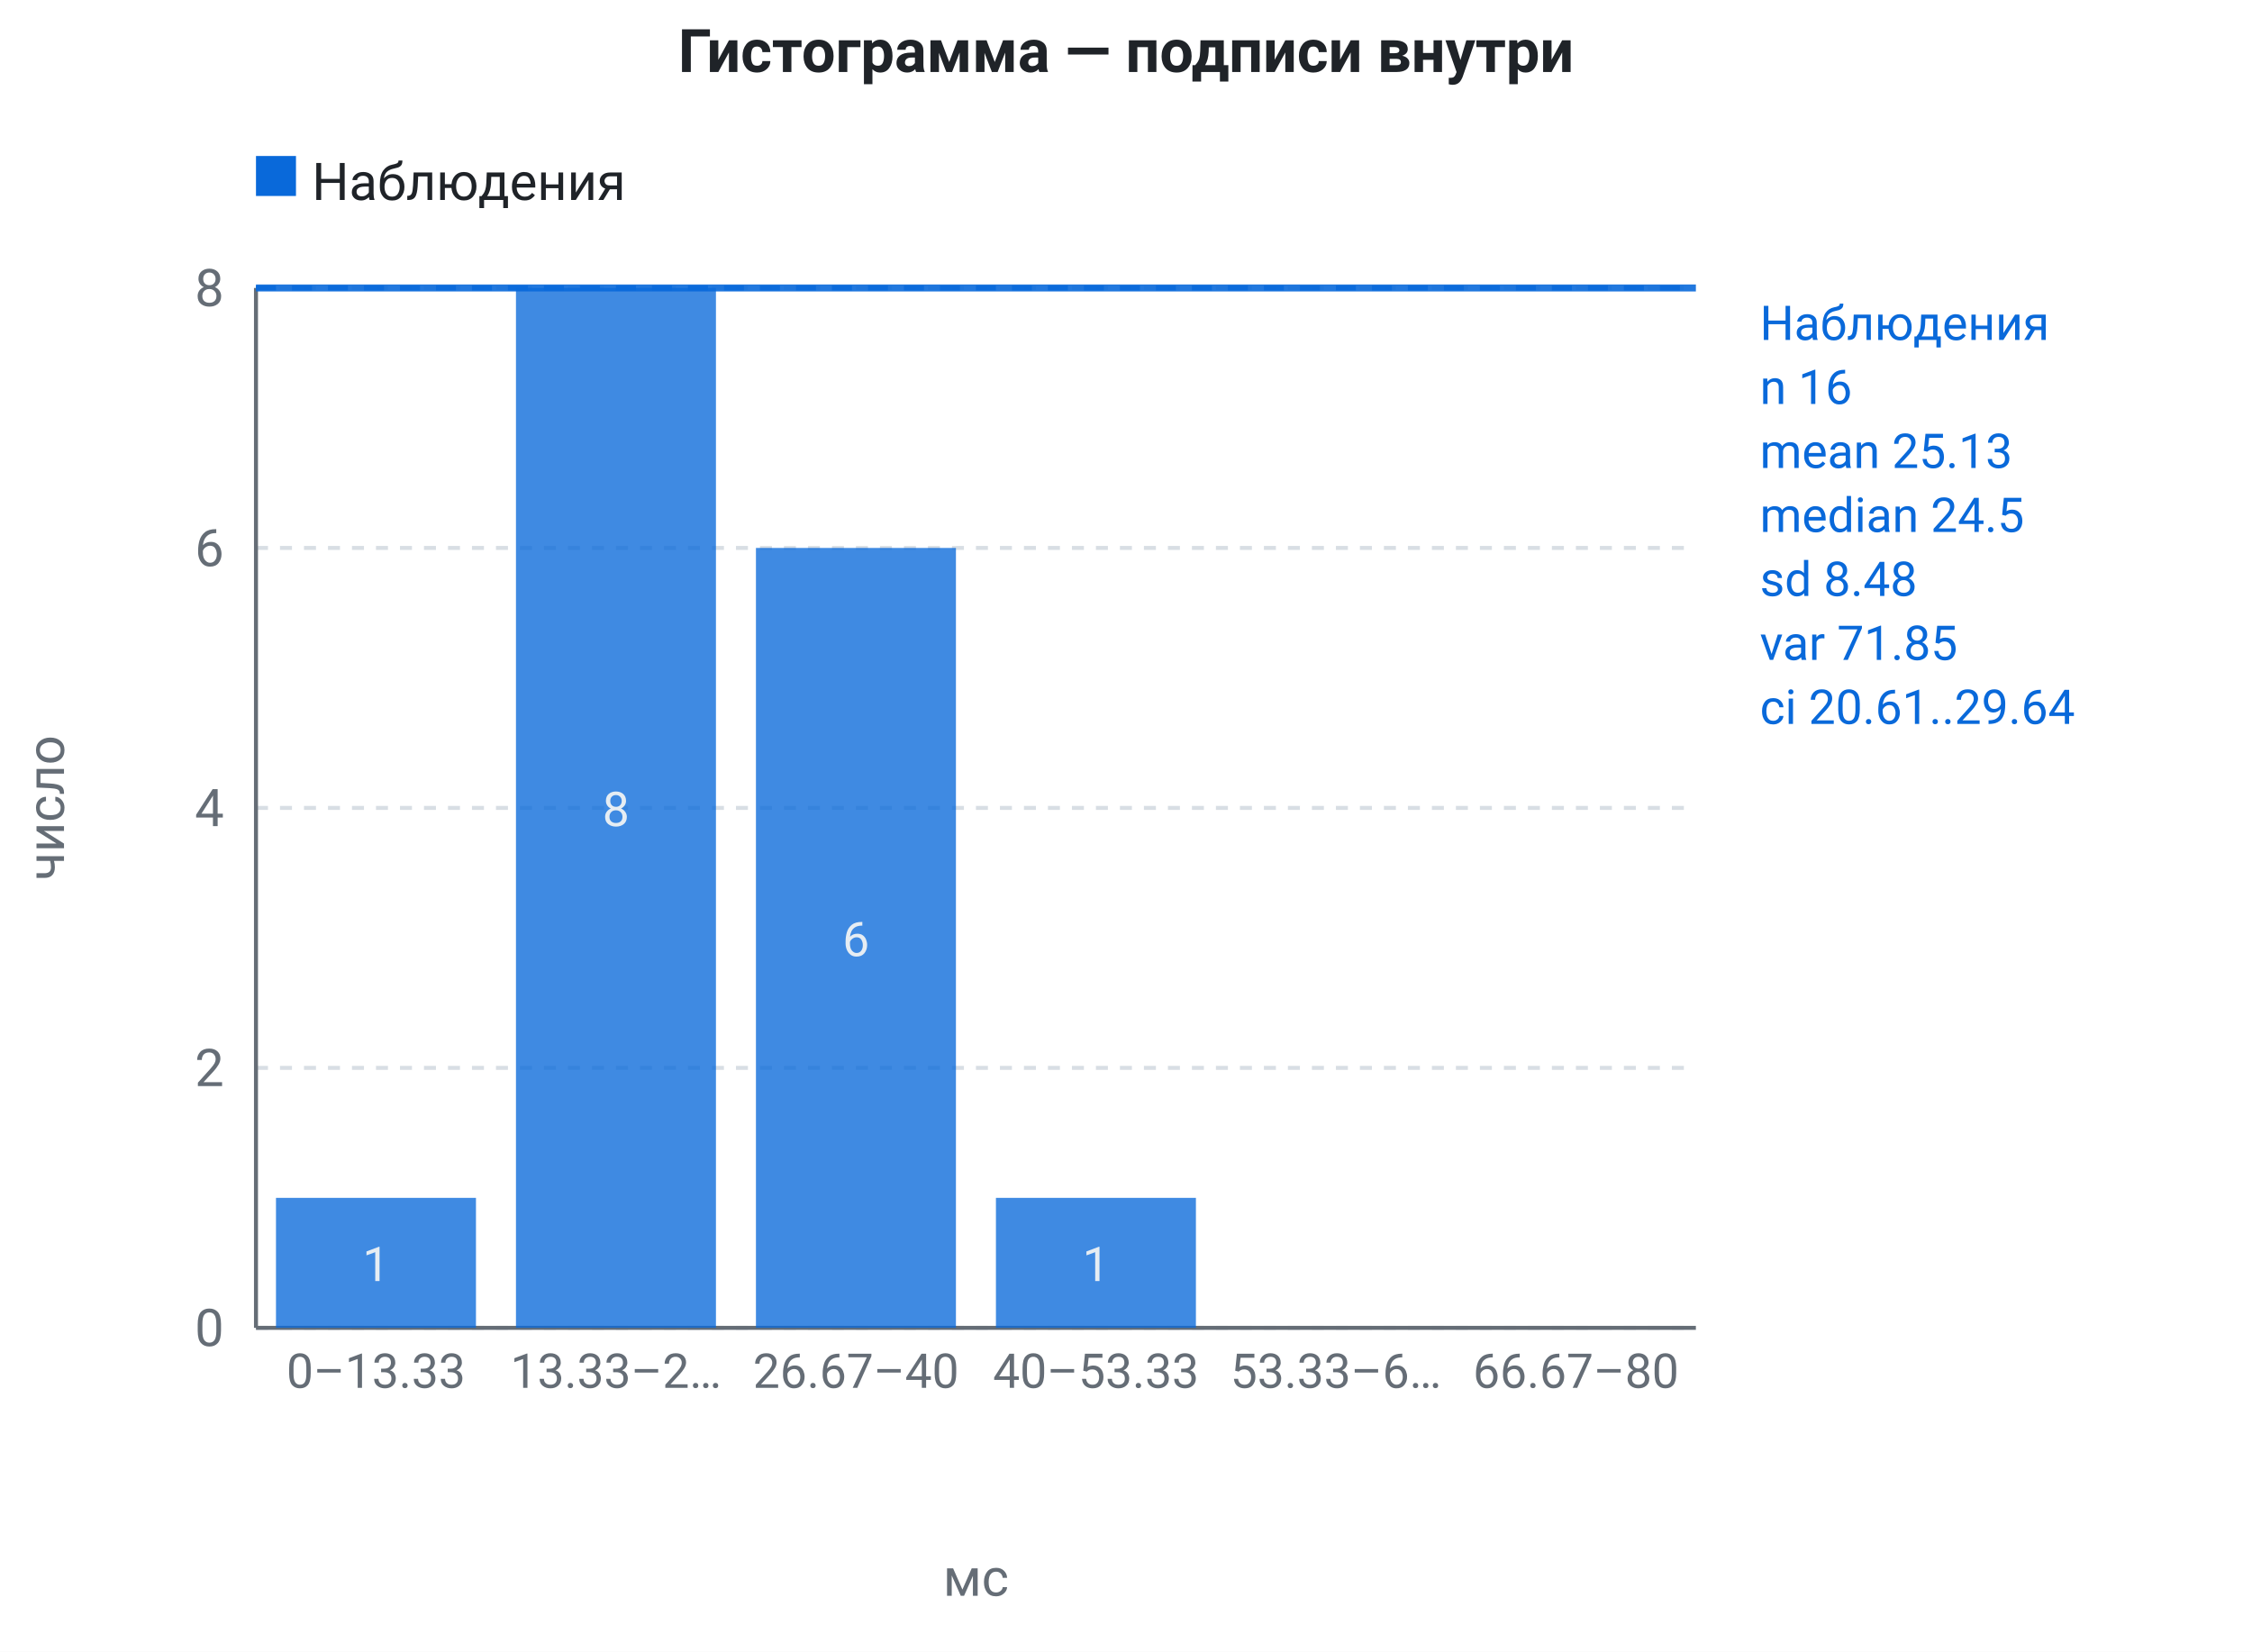
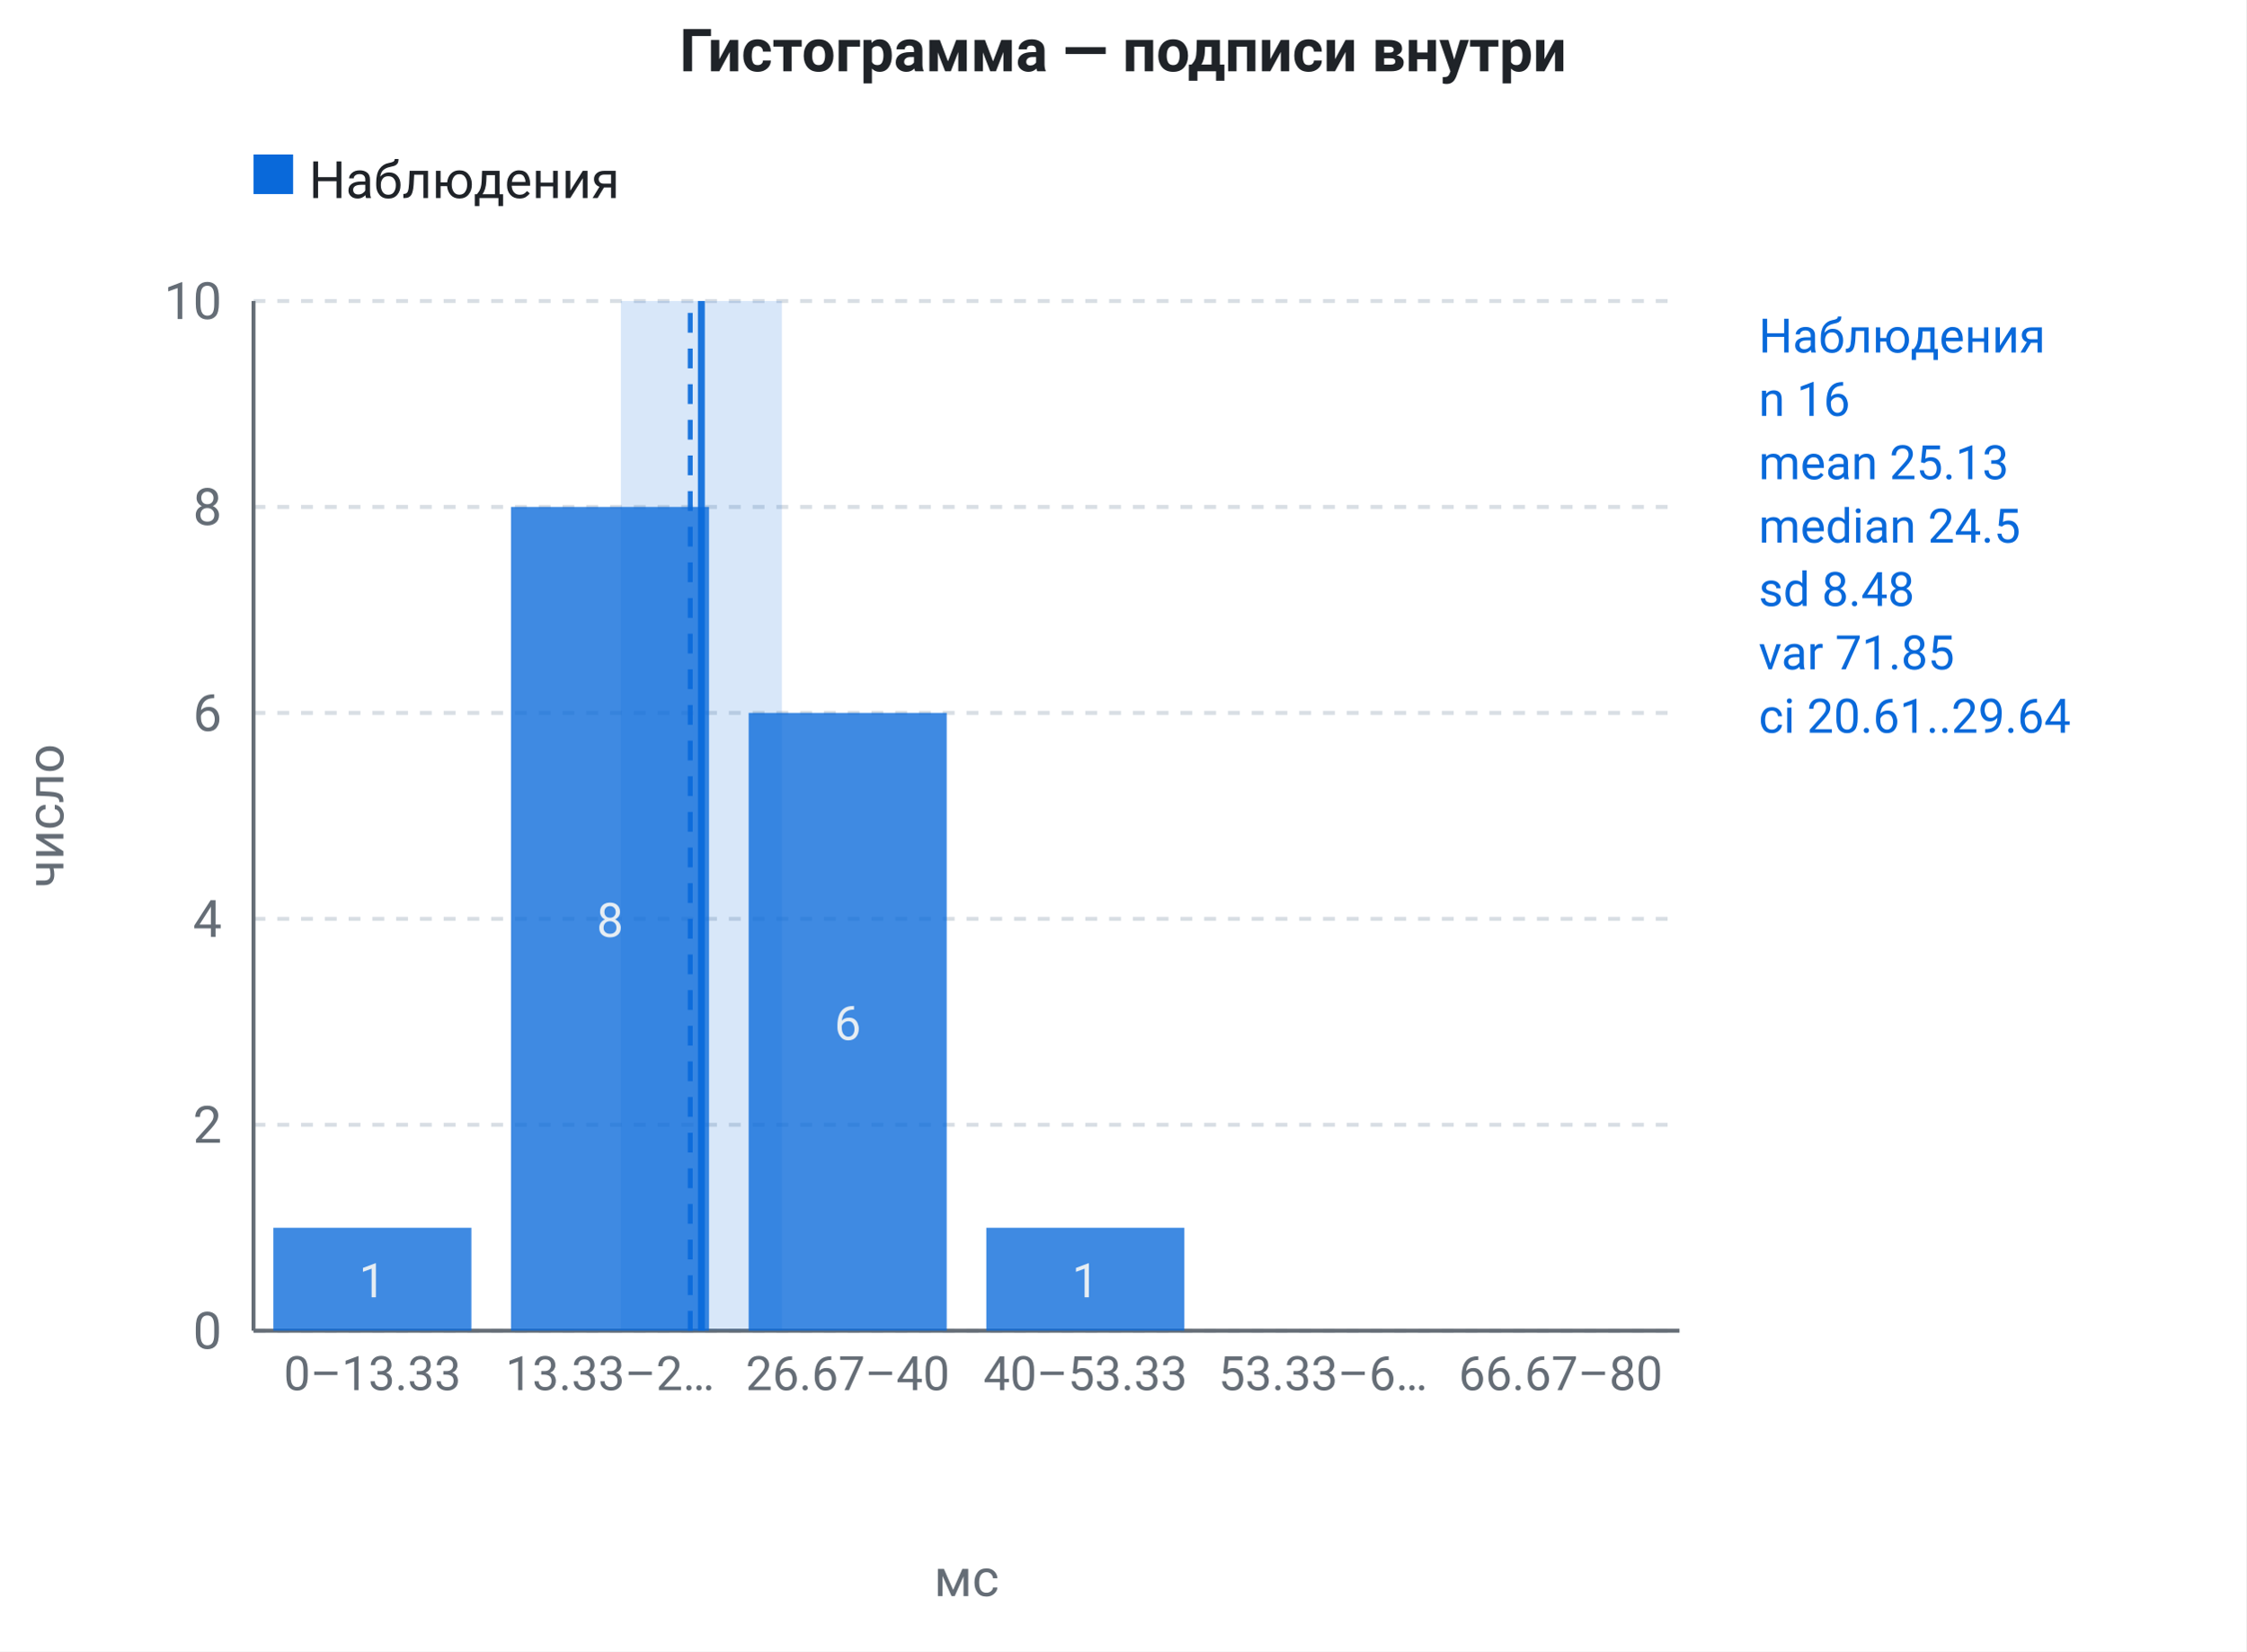
- <svg xmlns="http://www.w3.org/2000/svg" viewBox="0 0 563.04 413" width="563.04" height="413" role="img" font-family="system-ui, -apple-system, &quot;Segoe UI&quot;, Roboto, sans-serif">
-   <rect data-bg="canvas" x="0" y="0" width="563.04" height="413" fill="#ffffff" />
-   <text x="281.52" y="18" fill="#1f2328" font-size="15" text-anchor="middle" font-weight="600">Гистограмма — подписи внутри</text>
+ <svg xmlns="http://www.w3.org/2000/svg" viewBox="0 0 567.04 417" width="567.04" height="417" role="img" font-family="system-ui, -apple-system, &quot;Segoe UI&quot;, Roboto, sans-serif">
+   <rect data-bg="canvas" x="0" y="0" width="567.04" height="417" fill="#ffffff" />
+   <text x="283.52" y="18" fill="#1f2328" font-size="15" text-anchor="middle" font-weight="600">Гистограмма — подписи внутри</text>
  <rect x="64" y="39" width="10" height="10" fill="#0969da" />
  <text x="78" y="50" fill="#1f2328" font-size="13" text-anchor="start">Наблюдения</text>
-   <line x1="64" y1="332" x2="424" y2="332" stroke="#d8dee4" stroke-width="1" stroke-dasharray="3 3" />
-   <text x="56" y="336.55" fill="#656d76" font-size="13" text-anchor="end">0</text>
-   <line x1="64" y1="267" x2="424" y2="267" stroke="#d8dee4" stroke-width="1" stroke-dasharray="3 3" />
-   <text x="56" y="271.55" fill="#656d76" font-size="13" text-anchor="end">2</text>
-   <line x1="64" y1="202" x2="424" y2="202" stroke="#d8dee4" stroke-width="1" stroke-dasharray="3 3" />
-   <text x="56" y="206.55" fill="#656d76" font-size="13" text-anchor="end">4</text>
-   <line x1="64" y1="137" x2="424" y2="137" stroke="#d8dee4" stroke-width="1" stroke-dasharray="3 3" />
-   <text x="56" y="141.55" fill="#656d76" font-size="13" text-anchor="end">6</text>
-   <line x1="64" y1="72" x2="424" y2="72" stroke="#d8dee4" stroke-width="1" stroke-dasharray="3 3" />
-   <text x="56" y="76.55" fill="#656d76" font-size="13" text-anchor="end">8</text>
-   <text x="16" y="202" fill="#656d76" font-size="13" text-anchor="middle" transform="rotate(-90 16 202)">число</text>
-   <line x1="64" y1="72" x2="64" y2="332" stroke="#656d76" stroke-width="1" />
-   <line x1="64" y1="332" x2="424" y2="332" stroke="#656d76" stroke-width="1" />
-   <rect x="64" y="72" width="360" height="0" fill="#0969da" opacity="0.16" />
-   <rect x="69" y="299.5" width="50" height="32.5" fill="#0969da" opacity="0.78" />
-   <text x="94" y="320.3" fill="#e6edf3" font-size="12" text-anchor="middle">1</text>
-   <rect x="129" y="72" width="50" height="260" fill="#0969da" opacity="0.78" />
-   <text x="154" y="206.55" fill="#e6edf3" font-size="12" text-anchor="middle">8</text>
-   <rect x="189" y="137" width="50" height="195" fill="#0969da" opacity="0.78" />
-   <text x="214" y="239.05" fill="#e6edf3" font-size="12" text-anchor="middle">6</text>
-   <rect x="249" y="299.5" width="50" height="32.5" fill="#0969da" opacity="0.78" />
-   <text x="274" y="320.3" fill="#e6edf3" font-size="12" text-anchor="middle">1</text>
-   <text x="94" y="347" fill="#656d76" font-size="12" text-anchor="middle">0–13.33</text>
-   <text x="154" y="347" fill="#656d76" font-size="12" text-anchor="middle">13.33–2…</text>
-   <text x="214" y="347" fill="#656d76" font-size="12" text-anchor="middle">26.67–40</text>
-   <text x="274" y="347" fill="#656d76" font-size="12" text-anchor="middle">40–53.33</text>
-   <text x="334" y="347" fill="#656d76" font-size="12" text-anchor="middle">53.33–6…</text>
-   <text x="394" y="347" fill="#656d76" font-size="12" text-anchor="middle">66.67–80</text>
-   <line x1="64" y1="72" x2="424" y2="72" stroke="#0969da" stroke-width="1.75" opacity="0.9" />
-   <line x1="64" y1="72" x2="424" y2="72" stroke="#0969da" stroke-width="1.25" stroke-dasharray="5 4" opacity="0.9" />
-   <text x="440" y="85" fill="#0969da" font-size="12" text-anchor="start">Наблюдения</text>
-   <text x="440" y="101" fill="#0969da" font-size="12" text-anchor="start">n 16</text>
-   <text x="440" y="117" fill="#0969da" font-size="12" text-anchor="start">mean 25.13</text>
-   <text x="440" y="133" fill="#0969da" font-size="12" text-anchor="start">median 24.5</text>
-   <text x="440" y="149" fill="#0969da" font-size="12" text-anchor="start">sd 8.48</text>
-   <text x="440" y="165" fill="#0969da" font-size="12" text-anchor="start">var 71.85</text>
-   <text x="440" y="181" fill="#0969da" font-size="12" text-anchor="start">ci 20.61..29.64</text>
-   <text x="244" y="399" fill="#656d76" font-size="13" text-anchor="middle">мс</text>
+   <line x1="64" y1="336" x2="424" y2="336" stroke="#d8dee4" stroke-width="1" stroke-dasharray="3 3" />
+   <text x="56" y="340.55" fill="#656d76" font-size="13" text-anchor="end">0</text>
+   <line x1="64" y1="284" x2="424" y2="284" stroke="#d8dee4" stroke-width="1" stroke-dasharray="3 3" />
+   <text x="56" y="288.55" fill="#656d76" font-size="13" text-anchor="end">2</text>
+   <line x1="64" y1="232" x2="424" y2="232" stroke="#d8dee4" stroke-width="1" stroke-dasharray="3 3" />
+   <text x="56" y="236.55" fill="#656d76" font-size="13" text-anchor="end">4</text>
+   <line x1="64" y1="180" x2="424" y2="180" stroke="#d8dee4" stroke-width="1" stroke-dasharray="3 3" />
+   <text x="56" y="184.55" fill="#656d76" font-size="13" text-anchor="end">6</text>
+   <line x1="64" y1="128" x2="424" y2="128" stroke="#d8dee4" stroke-width="1" stroke-dasharray="3 3" />
+   <text x="56" y="132.55" fill="#656d76" font-size="13" text-anchor="end">8</text>
+   <line x1="64" y1="76" x2="424" y2="76" stroke="#d8dee4" stroke-width="1" stroke-dasharray="3 3" />
+   <text x="56" y="80.55" fill="#656d76" font-size="13" text-anchor="end">10</text>
+   <text x="16" y="206" fill="#656d76" font-size="13" text-anchor="middle" transform="rotate(-90 16 206)">число</text>
+   <line x1="64" y1="76" x2="64" y2="336" stroke="#656d76" stroke-width="1" />
+   <line x1="64" y1="336" x2="424" y2="336" stroke="#656d76" stroke-width="1" />
+   <rect x="156.74" y="76" width="40.65" height="260" fill="#0969da" opacity="0.16" />
+   <rect x="69" y="310" width="50" height="26" fill="#0969da" opacity="0.78" />
+   <text x="94" y="327.55" fill="#e6edf3" font-size="12" text-anchor="middle">1</text>
+   <rect x="129" y="128" width="50" height="208" fill="#0969da" opacity="0.78" />
+   <text x="154" y="236.55" fill="#e6edf3" font-size="12" text-anchor="middle">8</text>
+   <rect x="189" y="180" width="50" height="156" fill="#0969da" opacity="0.78" />
+   <text x="214" y="262.55" fill="#e6edf3" font-size="12" text-anchor="middle">6</text>
+   <rect x="249" y="310" width="50" height="26" fill="#0969da" opacity="0.78" />
+   <text x="274" y="327.55" fill="#e6edf3" font-size="12" text-anchor="middle">1</text>
+   <text x="94" y="351" fill="#656d76" font-size="12" text-anchor="middle">0–13.33</text>
+   <text x="154" y="351" fill="#656d76" font-size="12" text-anchor="middle">13.33–2…</text>
+   <text x="214" y="351" fill="#656d76" font-size="12" text-anchor="middle">26.67–40</text>
+   <text x="274" y="351" fill="#656d76" font-size="12" text-anchor="middle">40–53.33</text>
+   <text x="334" y="351" fill="#656d76" font-size="12" text-anchor="middle">53.33–6…</text>
+   <text x="394" y="351" fill="#656d76" font-size="12" text-anchor="middle">66.67–80</text>
+   <line x1="177.06" y1="336" x2="177.06" y2="76" stroke="#0969da" stroke-width="1.75" opacity="0.9" />
+   <line x1="174.25" y1="336" x2="174.25" y2="76" stroke="#0969da" stroke-width="1.25" stroke-dasharray="5 4" opacity="0.9" />
+   <text x="444" y="89" fill="#0969da" font-size="12" text-anchor="start">Наблюдения</text>
+   <text x="444" y="105" fill="#0969da" font-size="12" text-anchor="start">n 16</text>
+   <text x="444" y="121" fill="#0969da" font-size="12" text-anchor="start">mean 25.13</text>
+   <text x="444" y="137" fill="#0969da" font-size="12" text-anchor="start">median 24.5</text>
+   <text x="444" y="153" fill="#0969da" font-size="12" text-anchor="start">sd 8.48</text>
+   <text x="444" y="169" fill="#0969da" font-size="12" text-anchor="start">var 71.85</text>
+   <text x="444" y="185" fill="#0969da" font-size="12" text-anchor="start">ci 20.61..29.64</text>
+   <text x="244" y="403" fill="#656d76" font-size="13" text-anchor="middle">мс</text>
</svg>
